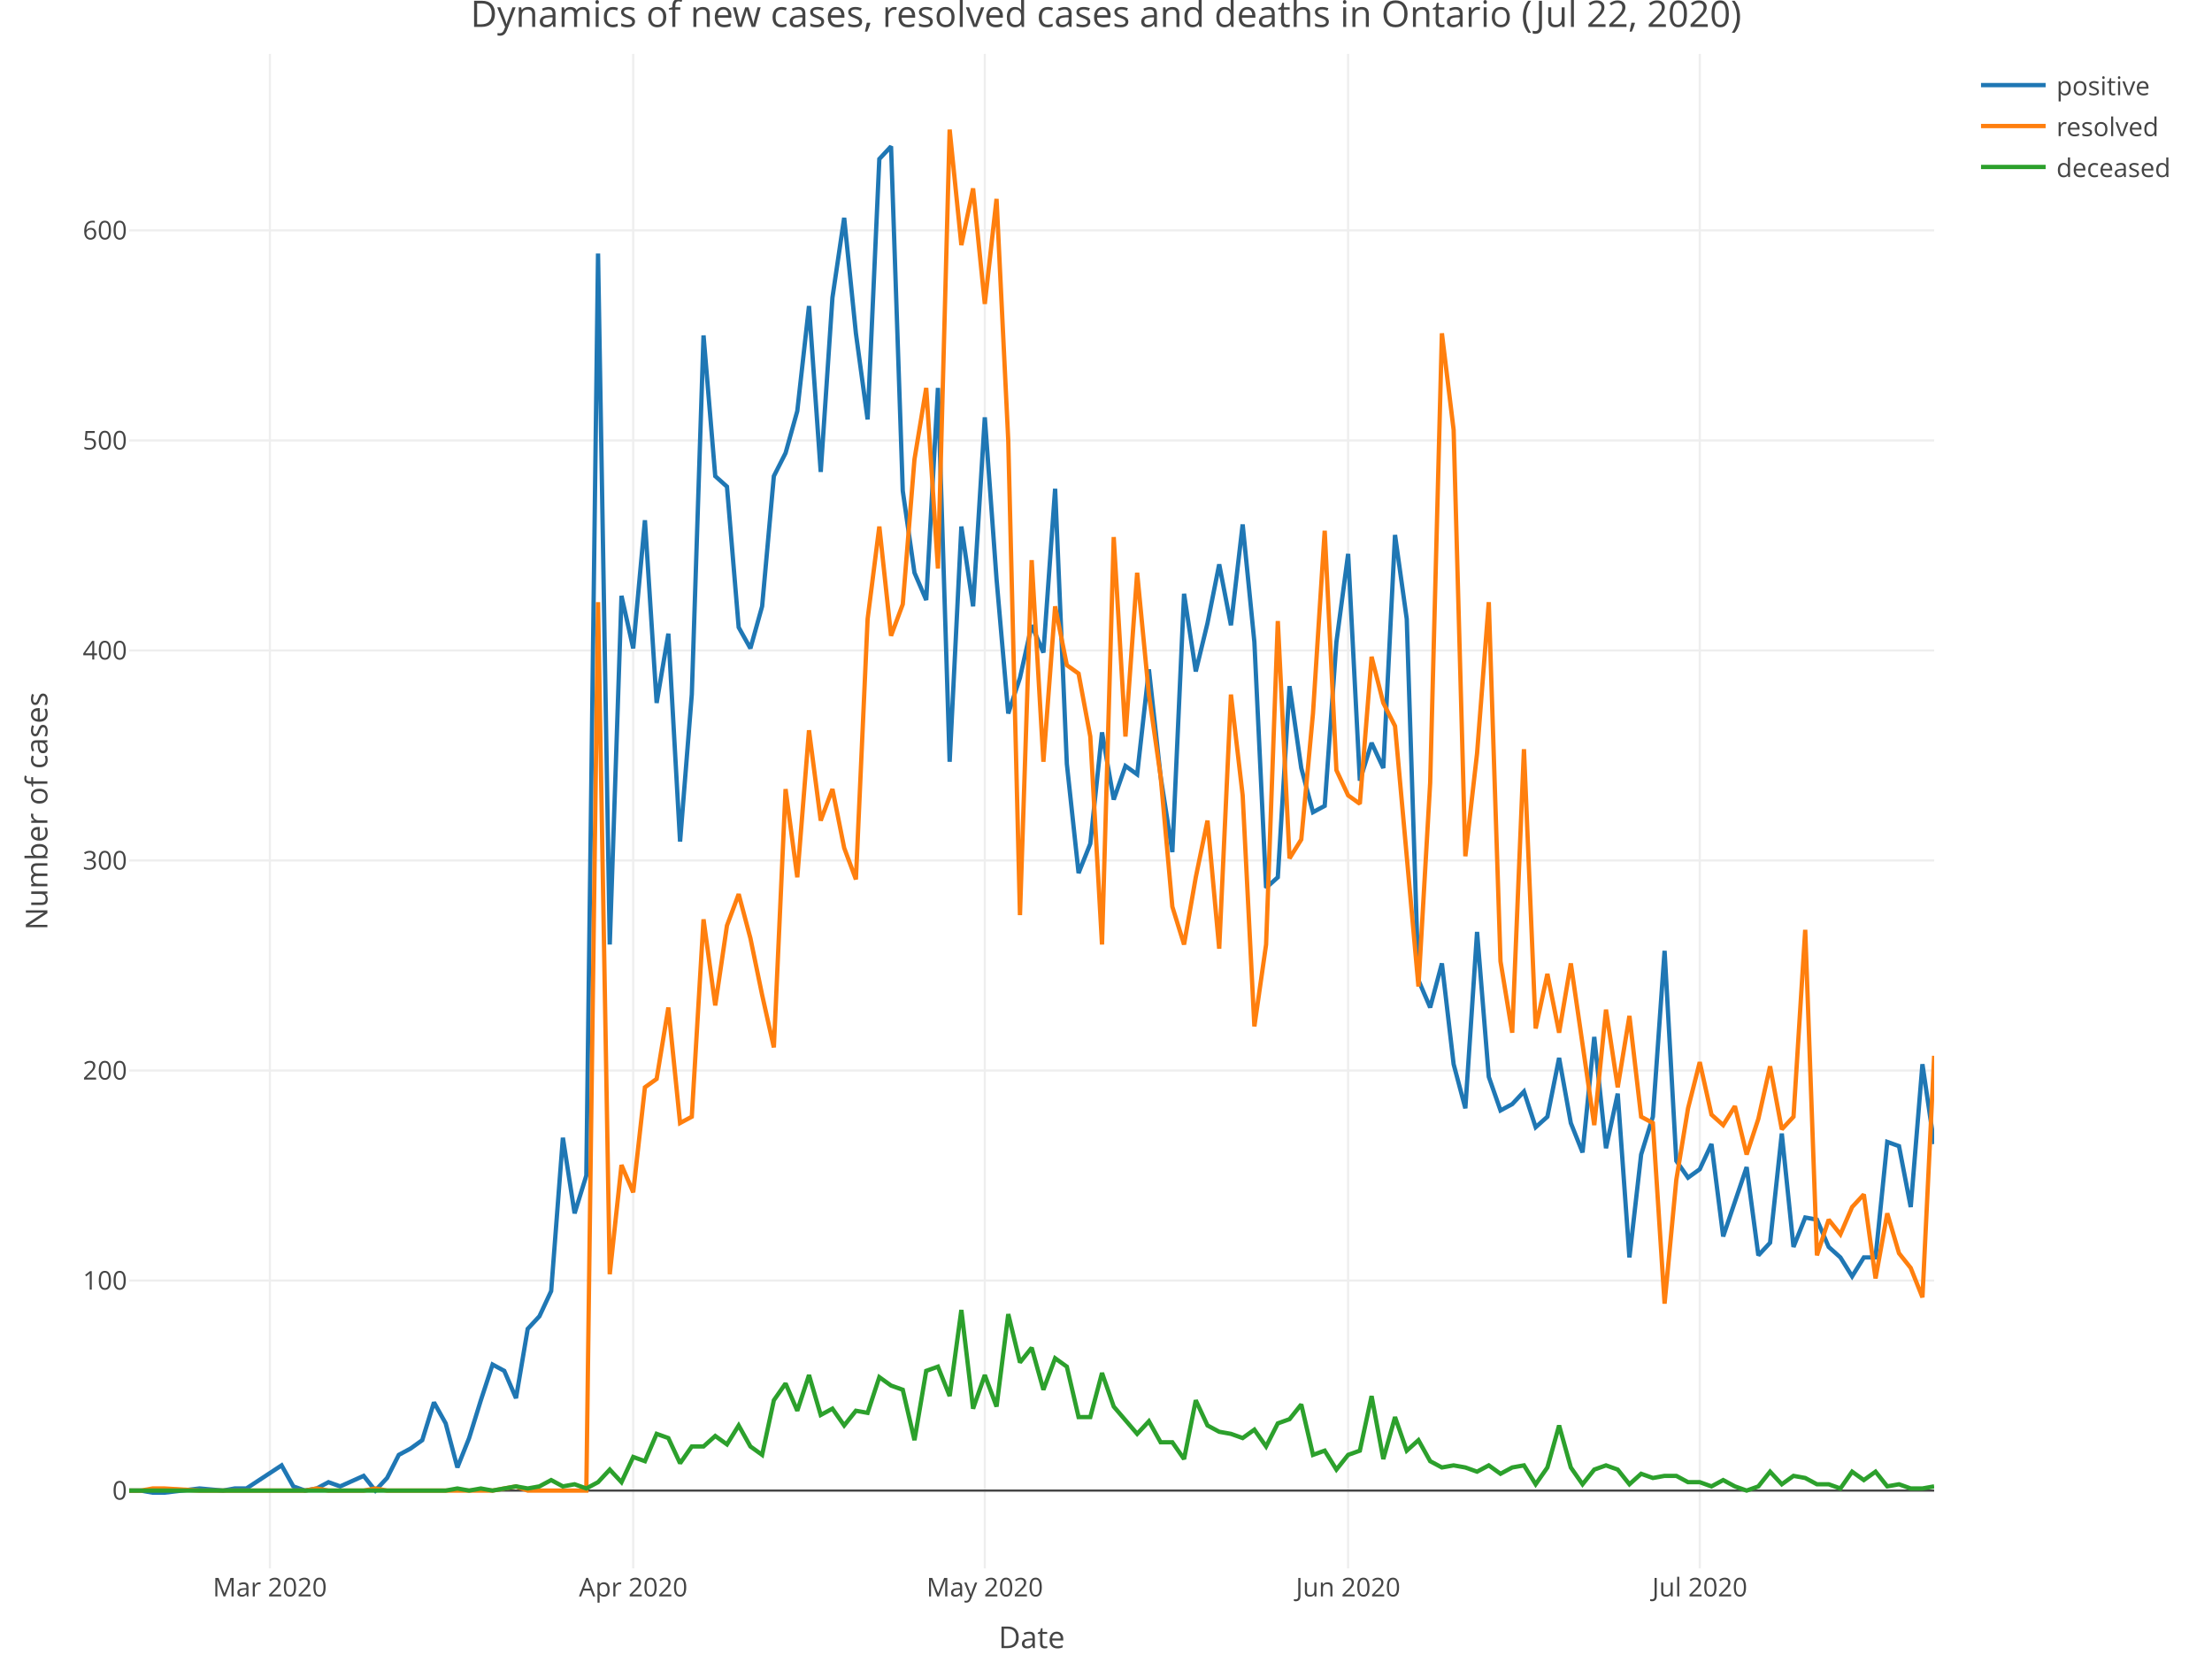
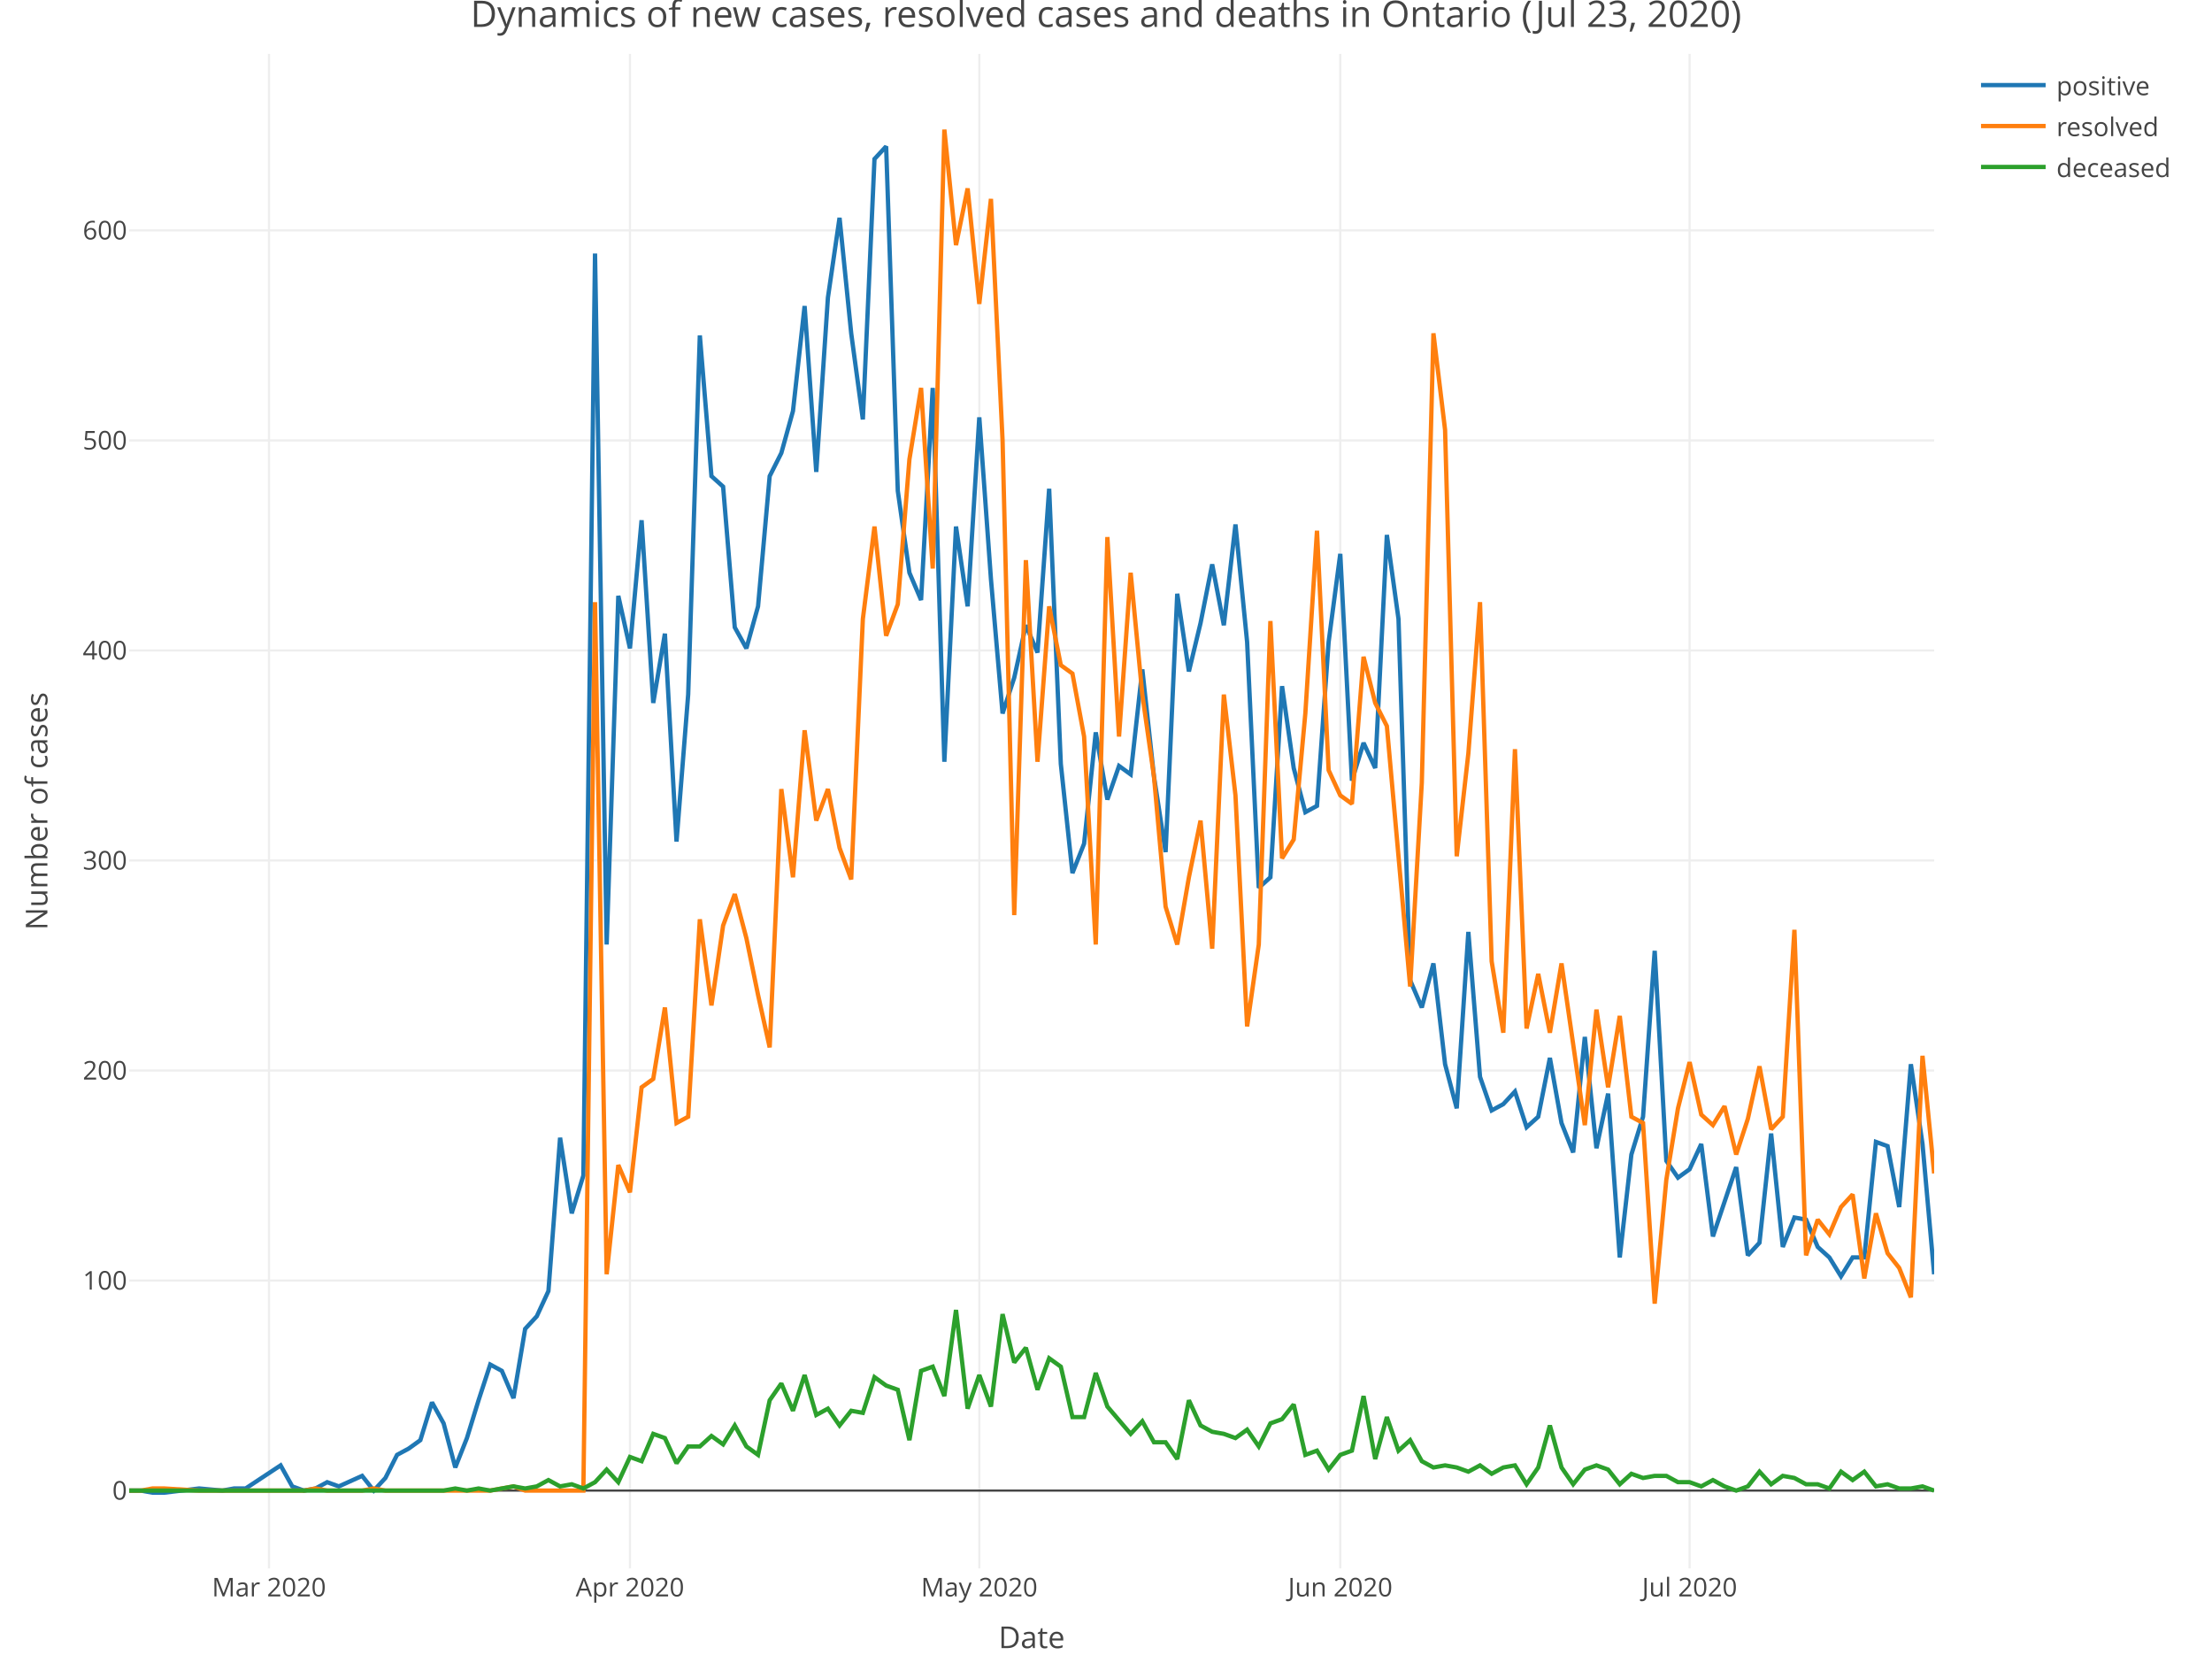
<svg xmlns="http://www.w3.org/2000/svg" class="main-svg" width="1027" height="768" style="" viewBox="0 0 1027 768">
  <rect x="0" y="0" width="1027" height="768" style="fill: rgb(255, 255, 255); fill-opacity: 1;" />
-   <defs id="defs-c98235">
+   <defs id="defs-6d4677">
    <g class="clips">
-       <clipPath id="clipc98235xyplot" class="plotclip">
+       <clipPath id="clip6d4677xyplot" class="plotclip">
        <rect width="838" height="703" />
      </clipPath>
-       <clipPath class="axesclip" id="clipc98235x">
+       <clipPath class="axesclip" id="clip6d4677x">
        <rect x="60" y="0" width="838" height="768" />
      </clipPath>
-       <clipPath class="axesclip" id="clipc98235y">
+       <clipPath class="axesclip" id="clip6d4677y">
        <rect x="0" y="25" width="1027" height="703" />
      </clipPath>
-       <clipPath class="axesclip" id="clipc98235xy">
+       <clipPath class="axesclip" id="clip6d4677xy">
        <rect x="60" y="25" width="838" height="703" />
      </clipPath>
    </g>
    <g class="gradients" />
  </defs>
  <g class="bglayer" />
  <g class="layer-below">
    <g class="imagelayer" />
    <g class="shapelayer" />
  </g>
  <g class="cartesianlayer">
    <g class="subplot xy">
      <g class="layer-subplot">
        <g class="shapelayer" />
        <g class="imagelayer" />
      </g>
      <g class="gridlayer">
        <g class="x">
-           <path class="xgrid crisp" transform="translate(125.3,0)" d="M0,25v703" style="stroke: rgb(238, 238, 238); stroke-opacity: 1; stroke-width: 1px;" />
-           <path class="xgrid crisp" transform="translate(293.99,0)" d="M0,25v703" style="stroke: rgb(238, 238, 238); stroke-opacity: 1; stroke-width: 1px;" />
-           <path class="xgrid crisp" transform="translate(457.23,0)" d="M0,25v703" style="stroke: rgb(238, 238, 238); stroke-opacity: 1; stroke-width: 1px;" />
-           <path class="xgrid crisp" transform="translate(625.92,0)" d="M0,25v703" style="stroke: rgb(238, 238, 238); stroke-opacity: 1; stroke-width: 1px;" />
-           <path class="xgrid crisp" transform="translate(789.17,0)" d="M0,25v703" style="stroke: rgb(238, 238, 238); stroke-opacity: 1; stroke-width: 1px;" />
+           <path class="xgrid crisp" transform="translate(124.88,0)" d="M0,25v703" style="stroke: rgb(238, 238, 238); stroke-opacity: 1; stroke-width: 1px;" />
+           <path class="xgrid crisp" transform="translate(292.48,0)" d="M0,25v703" style="stroke: rgb(238, 238, 238); stroke-opacity: 1; stroke-width: 1px;" />
+           <path class="xgrid crisp" transform="translate(454.67,0)" d="M0,25v703" style="stroke: rgb(238, 238, 238); stroke-opacity: 1; stroke-width: 1px;" />
+           <path class="xgrid crisp" transform="translate(622.27,0)" d="M0,25v703" style="stroke: rgb(238, 238, 238); stroke-opacity: 1; stroke-width: 1px;" />
+           <path class="xgrid crisp" transform="translate(784.46,0)" d="M0,25v703" style="stroke: rgb(238, 238, 238); stroke-opacity: 1; stroke-width: 1px;" />
        </g>
        <g class="y">
          <path class="ygrid crisp" transform="translate(0,594.39)" d="M60,0h838" style="stroke: rgb(238, 238, 238); stroke-opacity: 1; stroke-width: 1px;" />
          <path class="ygrid crisp" transform="translate(0,496.9)" d="M60,0h838" style="stroke: rgb(238, 238, 238); stroke-opacity: 1; stroke-width: 1px;" />
          <path class="ygrid crisp" transform="translate(0,399.41)" d="M60,0h838" style="stroke: rgb(238, 238, 238); stroke-opacity: 1; stroke-width: 1px;" />
          <path class="ygrid crisp" transform="translate(0,301.92)" d="M60,0h838" style="stroke: rgb(238, 238, 238); stroke-opacity: 1; stroke-width: 1px;" />
          <path class="ygrid crisp" transform="translate(0,204.43)" d="M60,0h838" style="stroke: rgb(238, 238, 238); stroke-opacity: 1; stroke-width: 1px;" />
          <path class="ygrid crisp" transform="translate(0,106.94)" d="M60,0h838" style="stroke: rgb(238, 238, 238); stroke-opacity: 1; stroke-width: 1px;" />
        </g>
      </g>
      <g class="zerolinelayer">
        <path class="yzl zl crisp" transform="translate(0,691.88)" d="M60,0h838" style="stroke: rgb(68, 68, 68); stroke-opacity: 1; stroke-width: 1px;" />
      </g>
      <path class="xlines-below" />
      <path class="ylines-below" />
      <g class="overlines-below" />
      <g class="xaxislayer-below" />
      <g class="yaxislayer-below" />
      <g class="overaxes-below" />
-       <g class="plot" transform="translate(60, 25)" clip-path="url('#clipc98235xyplot')">
+       <g class="plot" transform="translate(60, 25)" clip-path="url('#clip6d4677xyplot')">
        <g class="scatterlayer mlayer">
-           <g class="trace scatter trace8ff162" style="stroke-miterlimit: 2; opacity: 1;">
+           <g class="trace scatter tracee11adf" style="stroke-miterlimit: 2; opacity: 1;">
            <g class="fills" />
            <g class="errorbars" />
            <g class="lines">
-               <path class="js-line" d="M0,666.88L5.44,666.88L10.88,667.85L16.32,667.85L32.65,665.9L43.53,666.88L48.97,665.9L54.42,665.9L70.74,655.18L76.18,664.93L81.62,666.88L87.06,665.9L92.51,662.98L97.95,664.93L108.83,660.05L114.27,666.88L119.71,661.03L125.16,650.3L130.6,647.38L136.04,643.48L141.48,625.93L146.92,635.68L152.36,656.15L157.81,642.5L163.25,624.96L168.69,608.38L174.13,611.31L179.57,623.98L185.01,591.81L190.45,585.96L195.9,574.26L201.34,503.09L206.78,538.19L212.22,520.64L217.66,92.67L223.1,413.41L228.55,251.57L233.99,275.95L239.43,216.48L244.87,301.29L250.31,269.12L255.75,365.64L261.19,297.39L266.64,130.69L272.08,196.01L277.52,200.88L282.96,266.2L288.4,275.95L293.84,256.45L299.29,196.01L304.73,185.28L310.17,165.78L315.61,117.04L321.05,194.06L326.49,113.14L331.94,76.1L337.38,129.71L342.82,169.68L348.26,48.8L353.7,42.95L359.14,202.83L364.58,240.85L370.03,253.52L375.47,155.06L380.91,328.59L386.35,219.4L391.79,256.45L397.23,168.71L402.68,243.78L408.12,306.17L413.56,289.59L419,265.22L424.44,277.9L429.88,201.86L435.32,329.57L440.77,380.26L446.21,366.61L451.65,314.94L457.09,346.14L462.53,330.54L467.97,334.44L473.42,285.7L478.86,335.41L484.3,370.51L489.74,250.6L495.18,286.67L500.62,264.25L506.06,236.95L511.51,265.22L516.95,218.43L522.39,273.02L527.83,387.08L533.27,382.21L538.71,293.49L544.16,331.51L549.6,351.99L555.04,349.06L560.48,273.02L565.92,232.08L571.36,337.36L576.81,319.82L582.25,331.51L587.69,223.3L593.13,262.3L598.57,429.98L604.01,442.65L609.45,422.18L614.9,468.97L620.34,489.45L625.78,407.56L631.22,474.82L636.66,490.42L642.1,487.5L647.55,481.65L652.99,498.22L658.43,493.35L663.87,466.05L669.31,496.27L674.75,509.92L680.19,456.3L685.64,507.97L691.08,482.62L696.52,558.66L701.96,510.89L707.4,493.35L712.84,416.33L718.29,513.82L723.73,521.62L729.17,517.72L734.61,506.02L740.05,548.91L750.94,516.74L756.38,557.69L761.82,551.84L767.26,501.14L772.7,553.79L778.14,540.14L783.58,541.12L789.03,553.79L794.47,558.66L799.91,567.44L805.35,558.66L810.79,558.66L816.23,505.04L821.68,506.99L827.12,535.27L832.56,468.97L838,506.02" style="vector-effect: non-scaling-stroke; fill: none; stroke: rgb(31, 119, 180); stroke-opacity: 1; stroke-width: 2px; opacity: 1;" />
+               <path class="js-line" d="M0,666.88L5.41,666.88L10.81,667.85L16.22,667.85L32.44,665.9L43.25,666.88L48.66,665.9L54.06,665.9L70.28,655.18L75.69,664.93L81.1,666.88L86.5,665.9L91.91,662.98L97.32,664.93L108.13,660.05L113.54,666.88L118.94,661.03L124.35,650.3L129.75,647.38L135.16,643.48L140.57,625.93L145.97,635.68L151.38,656.15L156.79,642.5L162.19,624.96L167.6,608.38L173.01,611.31L178.41,623.98L183.82,591.81L189.23,585.96L194.63,574.26L200.04,503.09L205.45,538.19L210.85,520.64L216.26,92.67L221.66,413.41L227.07,251.57L232.48,275.95L237.88,216.48L243.29,301.29L248.7,269.12L254.1,365.64L259.51,297.39L264.92,130.69L270.32,196.01L275.73,200.88L281.14,266.2L286.54,275.95L291.95,256.45L297.35,196.01L302.76,185.28L308.17,165.78L313.57,117.04L318.98,194.06L324.39,113.14L329.79,76.1L335.2,129.71L340.61,169.68L346.01,48.8L351.42,42.95L356.83,202.83L362.23,240.85L367.64,253.52L373.05,155.06L378.45,328.59L383.86,219.4L389.26,256.45L394.67,168.71L400.08,243.78L405.48,306.17L410.89,289.59L416.3,265.22L421.7,277.9L427.11,201.86L432.52,329.57L437.92,380.26L443.33,366.61L448.74,314.94L454.14,346.14L459.55,330.54L464.95,334.44L470.36,285.7L475.77,335.41L481.17,370.51L486.58,250.6L491.99,286.67L497.39,264.25L502.8,236.95L508.21,265.22L513.61,218.43L519.02,273.02L524.43,387.08L529.83,382.21L535.24,293.49L540.65,331.51L546.05,351.99L551.46,349.06L556.86,273.02L562.27,232.08L567.68,337.36L573.08,319.82L578.49,331.51L583.9,223.3L589.3,262.3L594.71,429.98L600.12,442.65L605.52,422.18L610.93,468.97L616.34,489.45L621.74,407.56L627.15,474.82L632.55,490.42L637.96,487.5L643.37,481.65L648.77,498.22L654.18,493.35L659.59,466.05L664.99,496.27L670.4,509.92L675.81,456.3L681.21,507.97L686.62,482.62L692.03,558.66L697.43,510.89L702.84,493.35L708.25,416.33L713.65,513.82L719.06,521.62L724.46,517.72L729.87,506.02L735.28,548.91L746.09,516.74L751.5,557.69L756.9,551.84L762.31,501.14L767.72,553.79L773.12,540.14L778.53,541.12L783.94,553.79L789.34,558.66L794.75,567.44L800.15,558.66L805.56,558.66L810.97,505.04L816.37,506.99L821.78,535.27L827.19,468.97L832.59,506.02L838,566.46" style="vector-effect: non-scaling-stroke; fill: none; stroke: rgb(31, 119, 180); stroke-opacity: 1; stroke-width: 2px; opacity: 1;" />
            </g>
            <g class="points" />
            <g class="text" />
          </g>
-           <g class="trace scatter trace51a773" style="stroke-miterlimit: 2; opacity: 1;">
+           <g class="trace scatter trace9117d8" style="stroke-miterlimit: 2; opacity: 1;">
            <g class="fills" />
            <g class="errorbars" />
            <g class="lines">
-               <path class="js-line" d="M0,666.88L5.44,666.88L10.88,665.9L16.32,665.9L32.65,666.88L81.62,666.88L87.06,665.9L92.51,666.88L97.95,666.88L108.83,666.88L114.27,665.9L119.71,666.88L125.16,666.88L168.69,666.88L174.13,665.9L179.57,664.93L185.01,666.88L212.22,666.88L217.66,254.5L223.1,566.46L228.55,515.77L233.99,528.44L239.43,479.7L244.87,475.8L250.31,442.65L255.75,496.27L261.19,493.35L266.64,401.71L272.08,441.68L277.52,404.63L282.96,390.01L288.4,410.48L293.84,436.8L299.29,461.17L304.73,341.26L310.17,382.21L315.61,313.97L321.05,355.89L326.49,341.26L331.94,368.56L337.38,383.18L342.82,262.3L348.26,219.4L353.7,270.1L359.14,255.47L364.58,188.21L370.03,155.06L375.47,238.9L380.91,35.15L386.35,88.77L391.79,62.45L397.23,116.07L402.68,67.32L408.12,179.43L413.56,399.76L419,235L424.44,328.59L429.88,256.45L435.32,283.75L440.77,287.65L446.21,316.89L451.65,413.41L457.09,224.28L462.53,316.89L467.97,240.85L473.42,297.39L478.86,335.41L484.3,395.86L489.74,413.41L495.18,382.21L500.62,355.89L506.06,415.35L511.51,297.39L516.95,344.19L522.39,451.43L527.83,413.41L533.27,263.27L538.71,373.43L544.16,364.66L549.6,306.17L555.04,221.35L560.48,332.49L565.92,344.19L571.36,348.09L576.81,279.85L582.25,301.29L587.69,312.02L598.57,432.9L604.01,338.34L609.45,129.71L614.9,174.56L620.34,372.46L625.78,324.69L631.22,254.5L636.66,421.2L642.1,454.35L647.55,322.74L652.99,452.4L658.43,427.05L663.87,454.35L669.31,422.18L680.19,497.25L685.64,443.63L691.08,479.7L696.52,446.55L701.96,493.35L707.4,496.27L712.84,580.11L718.29,522.59L723.73,489.45L729.17,468L734.61,492.37L740.05,497.25L745.49,488.47L750.94,510.89L756.38,494.32L761.82,469.95L767.26,499.19L772.7,493.35L778.14,406.58L783.58,557.69L789.03,541.12L794.47,547.94L799.91,535.27L805.35,529.42L810.79,568.41L816.23,538.19L821.68,556.71L827.12,563.54L832.56,577.19L838,465.07" style="vector-effect: non-scaling-stroke; fill: none; stroke: rgb(255, 127, 14); stroke-opacity: 1; stroke-width: 2px; opacity: 1;" />
+               <path class="js-line" d="M0,666.88L5.41,666.88L10.81,665.9L16.22,665.9L32.44,666.88L81.1,666.88L86.5,665.9L91.91,666.88L97.32,666.88L108.13,666.88L113.54,665.9L118.94,666.88L124.35,666.88L167.6,666.88L173.01,665.9L178.41,664.93L183.82,666.88L210.85,666.88L216.26,254.5L221.66,566.46L227.07,515.77L232.48,528.44L237.88,479.7L243.29,475.8L248.7,442.65L254.1,496.27L259.51,493.35L264.92,401.71L270.32,441.68L275.73,404.63L281.14,390.01L286.54,410.48L291.95,436.8L297.35,461.17L302.76,341.26L308.17,382.21L313.57,313.97L318.98,355.89L324.39,341.26L329.79,368.56L335.2,383.18L340.61,262.3L346.01,219.4L351.42,270.1L356.83,255.47L362.23,188.21L367.64,155.06L373.05,238.9L378.45,35.15L383.86,88.77L389.26,62.45L394.67,116.07L400.08,67.32L405.48,179.43L410.89,399.76L416.3,235L421.7,328.59L427.11,256.45L432.52,283.75L437.92,287.65L443.33,316.89L448.74,413.41L454.14,224.28L459.55,316.89L464.95,240.85L470.36,297.39L475.77,335.41L481.17,395.86L486.58,413.41L491.99,382.21L497.39,355.89L502.8,415.35L508.21,297.39L513.61,344.19L519.02,451.43L524.43,413.41L529.83,263.27L535.24,373.43L540.65,364.66L546.05,306.17L551.46,221.35L556.86,332.49L562.27,344.19L567.68,348.09L573.08,279.85L578.49,301.29L583.9,312.02L594.71,432.9L600.12,338.34L605.52,129.71L610.93,174.56L616.34,372.46L621.74,324.69L627.15,254.5L632.55,421.2L637.96,454.35L643.37,322.74L648.77,452.4L654.18,427.05L659.59,454.35L664.99,422.18L675.81,497.25L681.21,443.63L686.62,479.7L692.03,446.55L697.43,493.35L702.84,496.27L708.25,580.11L713.65,522.59L719.06,489.45L724.46,468L729.87,492.37L735.28,497.25L740.68,488.47L746.09,510.89L751.5,494.32L756.9,469.95L762.31,499.19L767.72,493.35L773.12,406.58L778.53,557.69L783.94,541.12L789.34,547.94L794.75,535.27L800.15,529.42L805.56,568.41L810.97,538.19L816.37,556.71L821.78,563.54L827.19,577.19L832.59,465.07L838,519.67" style="vector-effect: non-scaling-stroke; fill: none; stroke: rgb(255, 127, 14); stroke-opacity: 1; stroke-width: 2px; opacity: 1;" />
            </g>
            <g class="points" />
            <g class="text" />
          </g>
-           <g class="trace scatter traced71a89" style="stroke-miterlimit: 2; opacity: 1;">
+           <g class="trace scatter tracee55ee2" style="stroke-miterlimit: 2; opacity: 1;">
            <g class="fills" />
            <g class="errorbars" />
            <g class="lines">
-               <path class="js-line" d="M0,666.88L146.92,666.88L152.36,665.9L157.81,666.88L163.25,665.9L168.69,666.88L174.13,665.9L179.57,664.93L185.01,665.9L190.45,664.93L195.9,662L201.34,664.93L206.78,663.95L212.22,665.9L217.66,662.98L223.1,657.13L228.55,662.98L233.99,651.28L239.43,653.23L244.87,640.55L250.31,642.5L255.75,654.2L261.19,646.4L266.64,646.4L272.08,641.53L277.52,645.43L282.96,636.65L288.4,646.4L293.84,650.3L299.29,624.96L304.73,617.16L310.17,629.83L315.61,613.26L321.05,631.78L326.49,628.85L331.94,636.65L337.38,629.83L342.82,630.8L348.26,614.23L353.7,618.13L359.14,620.08L364.58,643.48L370.03,611.31L375.47,609.36L380.91,623.01L386.35,583.04L391.79,628.85L397.23,613.26L402.68,627.88L408.12,584.98L413.56,607.41L419,600.58L424.44,620.08L429.88,605.46L435.32,609.36L440.77,632.75L446.21,632.75L451.65,612.28L457.09,627.88L467.97,640.55L473.42,634.7L478.86,644.45L484.3,644.45L489.74,652.25L495.18,624.96L500.62,636.65L506.06,639.58L511.51,640.55L516.95,642.5L522.39,638.6L527.83,646.4L533.27,635.68L538.71,633.73L544.16,626.9L549.6,650.3L555.04,648.35L560.48,657.13L565.92,650.3L571.36,648.35L576.81,623.01L582.25,652.25L587.69,632.75L593.13,648.35L598.57,643.48L604.01,653.23L609.45,656.15L614.9,655.18L620.34,656.15L625.78,658.1L631.22,655.18L636.66,659.08L642.1,656.15L647.55,655.18L652.99,663.95L658.43,656.15L663.87,636.65L669.31,656.15L674.75,663.95L680.19,657.13L685.64,655.18L691.08,657.13L696.52,663.95L701.96,659.08L707.4,661.03L712.84,660.05L718.29,660.05L723.73,662.98L729.17,662.98L734.61,664.93L740.05,662L745.49,664.93L750.94,666.88L756.38,664.93L761.82,658.1L767.26,663.95L772.7,660.05L778.14,661.03L783.58,663.95L789.03,663.95L794.47,665.9L799.91,658.1L805.35,662L810.79,658.1L816.23,664.93L821.68,663.95L827.12,665.9L832.56,665.9L838,664.93" style="vector-effect: non-scaling-stroke; fill: none; stroke: rgb(44, 160, 44); stroke-opacity: 1; stroke-width: 2px; opacity: 1;" />
+               <path class="js-line" d="M0,666.88L145.97,666.88L151.38,665.9L156.79,666.88L162.19,665.9L167.6,666.88L173.01,665.9L178.41,664.93L183.82,665.9L189.23,664.93L194.63,662L200.04,664.93L205.45,663.95L210.85,665.9L216.26,662.98L221.66,657.13L227.07,662.98L232.48,651.28L237.88,653.23L243.29,640.55L248.7,642.5L254.1,654.2L259.51,646.4L264.92,646.4L270.32,641.53L275.73,645.43L281.14,636.65L286.54,646.4L291.95,650.3L297.35,624.96L302.76,617.16L308.17,629.83L313.57,613.26L318.98,631.78L324.39,628.85L329.79,636.65L335.2,629.83L340.61,630.8L346.01,614.23L351.42,618.13L356.83,620.08L362.23,643.48L367.64,611.31L373.05,609.36L378.45,623.01L383.86,583.04L389.26,628.85L394.67,613.26L400.08,627.88L405.48,584.98L410.89,607.41L416.3,600.58L421.7,620.08L427.11,605.46L432.52,609.36L437.92,632.75L443.33,632.75L448.74,612.28L454.14,627.88L464.95,640.55L470.36,634.7L475.77,644.45L481.17,644.45L486.58,652.25L491.99,624.96L497.39,636.65L502.8,639.58L508.21,640.55L513.61,642.5L519.02,638.6L524.43,646.4L529.83,635.68L535.24,633.73L540.65,626.9L546.05,650.3L551.46,648.35L556.86,657.13L562.27,650.3L567.68,648.35L573.08,623.01L578.49,652.25L583.9,632.75L589.3,648.35L594.71,643.48L600.12,653.23L605.52,656.15L610.93,655.18L616.34,656.15L621.74,658.1L627.15,655.18L632.55,659.08L637.96,656.15L643.37,655.18L648.77,663.95L654.18,656.15L659.59,636.65L664.99,656.15L670.4,663.95L675.81,657.13L681.21,655.18L686.62,657.13L692.03,663.95L697.43,659.08L702.84,661.03L708.25,660.05L713.65,660.05L719.06,662.98L724.46,662.98L729.87,664.93L735.28,662L740.68,664.93L746.09,666.88L751.5,664.93L756.9,658.1L762.31,663.95L767.72,660.05L773.12,661.03L778.53,663.95L783.94,663.95L789.34,665.9L794.75,658.1L800.15,662L805.56,658.1L810.97,664.93L816.37,663.95L821.78,665.9L827.19,665.9L832.59,664.93L838,666.88" style="vector-effect: non-scaling-stroke; fill: none; stroke: rgb(44, 160, 44); stroke-opacity: 1; stroke-width: 2px; opacity: 1;" />
            </g>
            <g class="points" />
            <g class="text" />
          </g>
        </g>
      </g>
      <g class="overplot" />
      <path class="xlines-above crisp" style="fill: none;" d="M0,0" />
      <path class="ylines-above crisp" style="fill: none;" d="M0,0" />
      <g class="overlines-above" />
      <g class="xaxislayer-above">
        <g class="xtick">
-           <text text-anchor="middle" x="0" y="741" transform="translate(125.3,0)" style="font-family: 'Open Sans', verdana, arial, sans-serif; font-size: 12px; fill: rgb(68, 68, 68); fill-opacity: 1; white-space: pre;">Mar 2020</text>
-         </g>
-         <g class="xtick">
-           <text text-anchor="middle" x="0" y="741" transform="translate(293.99,0)" style="font-family: 'Open Sans', verdana, arial, sans-serif; font-size: 12px; fill: rgb(68, 68, 68); fill-opacity: 1; white-space: pre;">Apr 2020</text>
-         </g>
-         <g class="xtick">
-           <text text-anchor="middle" x="0" y="741" transform="translate(457.23,0)" style="font-family: 'Open Sans', verdana, arial, sans-serif; font-size: 12px; fill: rgb(68, 68, 68); fill-opacity: 1; white-space: pre;">May 2020</text>
-         </g>
-         <g class="xtick">
-           <text text-anchor="middle" x="0" y="741" transform="translate(625.92,0)" style="font-family: 'Open Sans', verdana, arial, sans-serif; font-size: 12px; fill: rgb(68, 68, 68); fill-opacity: 1; white-space: pre;">Jun 2020</text>
-         </g>
-         <g class="xtick">
-           <text text-anchor="middle" x="0" y="741" transform="translate(789.17,0)" style="font-family: 'Open Sans', verdana, arial, sans-serif; font-size: 12px; fill: rgb(68, 68, 68); fill-opacity: 1; white-space: pre;">Jul 2020</text>
+           <text text-anchor="middle" x="0" y="741" transform="translate(124.88,0)" style="font-family: 'Open Sans', verdana, arial, sans-serif; font-size: 12px; fill: rgb(68, 68, 68); fill-opacity: 1; white-space: pre;">Mar 2020</text>
+         </g>
+         <g class="xtick">
+           <text text-anchor="middle" x="0" y="741" transform="translate(292.48,0)" style="font-family: 'Open Sans', verdana, arial, sans-serif; font-size: 12px; fill: rgb(68, 68, 68); fill-opacity: 1; white-space: pre;">Apr 2020</text>
+         </g>
+         <g class="xtick">
+           <text text-anchor="middle" x="0" y="741" transform="translate(454.67,0)" style="font-family: 'Open Sans', verdana, arial, sans-serif; font-size: 12px; fill: rgb(68, 68, 68); fill-opacity: 1; white-space: pre;">May 2020</text>
+         </g>
+         <g class="xtick">
+           <text text-anchor="middle" x="0" y="741" transform="translate(622.27,0)" style="font-family: 'Open Sans', verdana, arial, sans-serif; font-size: 12px; fill: rgb(68, 68, 68); fill-opacity: 1; white-space: pre;">Jun 2020</text>
+         </g>
+         <g class="xtick">
+           <text text-anchor="middle" x="0" y="741" transform="translate(784.46,0)" style="font-family: 'Open Sans', verdana, arial, sans-serif; font-size: 12px; fill: rgb(68, 68, 68); fill-opacity: 1; white-space: pre;">Jul 2020</text>
        </g>
      </g>
      <g class="yaxislayer-above">
        <g class="ytick">
          <text text-anchor="end" x="59" y="4.2" transform="translate(0,691.88)" style="font-family: 'Open Sans', verdana, arial, sans-serif; font-size: 12px; fill: rgb(68, 68, 68); fill-opacity: 1; white-space: pre;">0</text>
        </g>
        <g class="ytick">
          <text text-anchor="end" x="59" y="4.2" transform="translate(0,594.39)" style="font-family: 'Open Sans', verdana, arial, sans-serif; font-size: 12px; fill: rgb(68, 68, 68); fill-opacity: 1; white-space: pre;">100</text>
        </g>
        <g class="ytick">
          <text text-anchor="end" x="59" y="4.2" transform="translate(0,496.9)" style="font-family: 'Open Sans', verdana, arial, sans-serif; font-size: 12px; fill: rgb(68, 68, 68); fill-opacity: 1; white-space: pre;">200</text>
        </g>
        <g class="ytick">
          <text text-anchor="end" x="59" y="4.2" transform="translate(0,399.41)" style="font-family: 'Open Sans', verdana, arial, sans-serif; font-size: 12px; fill: rgb(68, 68, 68); fill-opacity: 1; white-space: pre;">300</text>
        </g>
        <g class="ytick">
          <text text-anchor="end" x="59" y="4.2" transform="translate(0,301.92)" style="font-family: 'Open Sans', verdana, arial, sans-serif; font-size: 12px; fill: rgb(68, 68, 68); fill-opacity: 1; white-space: pre;">400</text>
        </g>
        <g class="ytick">
          <text text-anchor="end" x="59" y="4.2" transform="translate(0,204.43)" style="font-family: 'Open Sans', verdana, arial, sans-serif; font-size: 12px; fill: rgb(68, 68, 68); fill-opacity: 1; white-space: pre;">500</text>
        </g>
        <g class="ytick">
          <text text-anchor="end" x="59" y="4.2" transform="translate(0,106.94)" style="font-family: 'Open Sans', verdana, arial, sans-serif; font-size: 12px; fill: rgb(68, 68, 68); fill-opacity: 1; white-space: pre;">600</text>
        </g>
      </g>
      <g class="overaxes-above" />
    </g>
  </g>
  <g class="polarlayer" />
  <g class="ternarylayer" />
  <g class="geolayer" />
  <g class="funnelarealayer" />
  <g class="pielayer" />
  <g class="treemaplayer" />
  <g class="sunburstlayer" />
  <g class="glimages" />
-   <defs id="topdefs-c98235">
+   <defs id="topdefs-6d4677">
    <g class="clips" />
-     <clipPath id="legendc98235">
+     <clipPath id="legend6d4677">
      <rect width="102" height="67" x="0" y="0" />
    </clipPath>
  </defs>
  <g class="layer-above">
    <g class="imagelayer" />
    <g class="shapelayer" />
  </g>
  <g class="infolayer">
    <g class="legend" pointer-events="all" transform="translate(914.76, 25)">
      <rect class="bg" shape-rendering="crispEdges" style="stroke: rgb(68, 68, 68); stroke-opacity: 1; fill: rgb(255, 255, 255); fill-opacity: 1; stroke-width: 0px;" width="102" height="67" x="0" y="0" />
-       <g class="scrollbox" transform="translate(0, 0)" clip-path="url('#legendc98235')">
+       <g class="scrollbox" transform="translate(0, 0)" clip-path="url('#legend6d4677')">
        <g class="groups">
          <g class="traces" style="opacity: 1;" transform="translate(0, 14.5)">
            <text class="legendtext user-select-none" text-anchor="start" x="40" y="4.68" style="font-family: 'Open Sans', verdana, arial, sans-serif; font-size: 12px; fill: rgb(68, 68, 68); fill-opacity: 1; white-space: pre;">positive</text>
            <g class="layers" style="opacity: 1;">
              <g class="legendfill" />
              <g class="legendlines">
                <path class="js-line" d="M5,0h30" style="fill: none; stroke: rgb(31, 119, 180); stroke-opacity: 1; stroke-width: 2px;" />
              </g>
              <g class="legendsymbols">
                <g class="legendpoints" />
              </g>
            </g>
            <rect class="legendtoggle" pointer-events="all" x="0" y="-9.5" width="96.109" height="19" style="cursor: pointer; fill: rgb(0, 0, 0); fill-opacity: 0;" />
          </g>
          <g class="traces" style="opacity: 1;" transform="translate(0, 33.5)">
            <text class="legendtext user-select-none" text-anchor="start" x="40" y="4.68" style="font-family: 'Open Sans', verdana, arial, sans-serif; font-size: 12px; fill: rgb(68, 68, 68); fill-opacity: 1; white-space: pre;">resolved</text>
            <g class="layers" style="opacity: 1;">
              <g class="legendfill" />
              <g class="legendlines">
                <path class="js-line" d="M5,0h30" style="fill: none; stroke: rgb(255, 127, 14); stroke-opacity: 1; stroke-width: 2px;" />
              </g>
              <g class="legendsymbols">
                <g class="legendpoints" />
              </g>
            </g>
            <rect class="legendtoggle" pointer-events="all" x="0" y="-9.5" width="96.109" height="19" style="cursor: pointer; fill: rgb(0, 0, 0); fill-opacity: 0;" />
          </g>
          <g class="traces" style="opacity: 1;" transform="translate(0, 52.5)">
            <text class="legendtext user-select-none" text-anchor="start" x="40" y="4.68" style="font-family: 'Open Sans', verdana, arial, sans-serif; font-size: 12px; fill: rgb(68, 68, 68); fill-opacity: 1; white-space: pre;">deceased</text>
            <g class="layers" style="opacity: 1;">
              <g class="legendfill" />
              <g class="legendlines">
                <path class="js-line" d="M5,0h30" style="fill: none; stroke: rgb(44, 160, 44); stroke-opacity: 1; stroke-width: 2px;" />
              </g>
              <g class="legendsymbols">
                <g class="legendpoints" />
              </g>
            </g>
            <rect class="legendtoggle" pointer-events="all" x="0" y="-9.5" width="96.109" height="19" style="cursor: pointer; fill: rgb(0, 0, 0); fill-opacity: 0;" />
          </g>
        </g>
      </g>
      <rect class="scrollbar" rx="20" ry="3" width="0" height="0" style="fill: rgb(128, 139, 164); fill-opacity: 1;" x="0" y="0" />
    </g>
    <g class="g-gtitle">
-       <text class="gtitle" x="513.5" y="12.5" text-anchor="middle" dy="0em" style="font-family: 'Open Sans', verdana, arial, sans-serif; font-size: 17px; fill: rgb(68, 68, 68); opacity: 1; font-weight: normal; white-space: pre;">Dynamics of new cases, resolved cases and deaths in Ontario (Jul 22, 2020)</text>
+       <text class="gtitle" x="513.5" y="12.5" text-anchor="middle" dy="0em" style="font-family: 'Open Sans', verdana, arial, sans-serif; font-size: 17px; fill: rgb(68, 68, 68); opacity: 1; font-weight: normal; white-space: pre;">Dynamics of new cases, resolved cases and deaths in Ontario (Jul 23, 2020)</text>
    </g>
    <g class="g-xtitle" transform="translate(0,-15)">
      <text class="xtitle" x="479" y="780" text-anchor="middle" style="font-family: 'Open Sans', verdana, arial, sans-serif; font-size: 14px; fill: rgb(68, 68, 68); opacity: 1; font-weight: normal; white-space: pre;">Date</text>
    </g>
    <g class="g-ytitle">
      <text class="ytitle" transform="rotate(-90,22,376.5)" x="22" y="376.5" text-anchor="middle" style="font-family: 'Open Sans', verdana, arial, sans-serif; font-size: 14px; fill: rgb(68, 68, 68); opacity: 1; font-weight: normal; white-space: pre;">Number of cases</text>
    </g>
  </g>
</svg>
